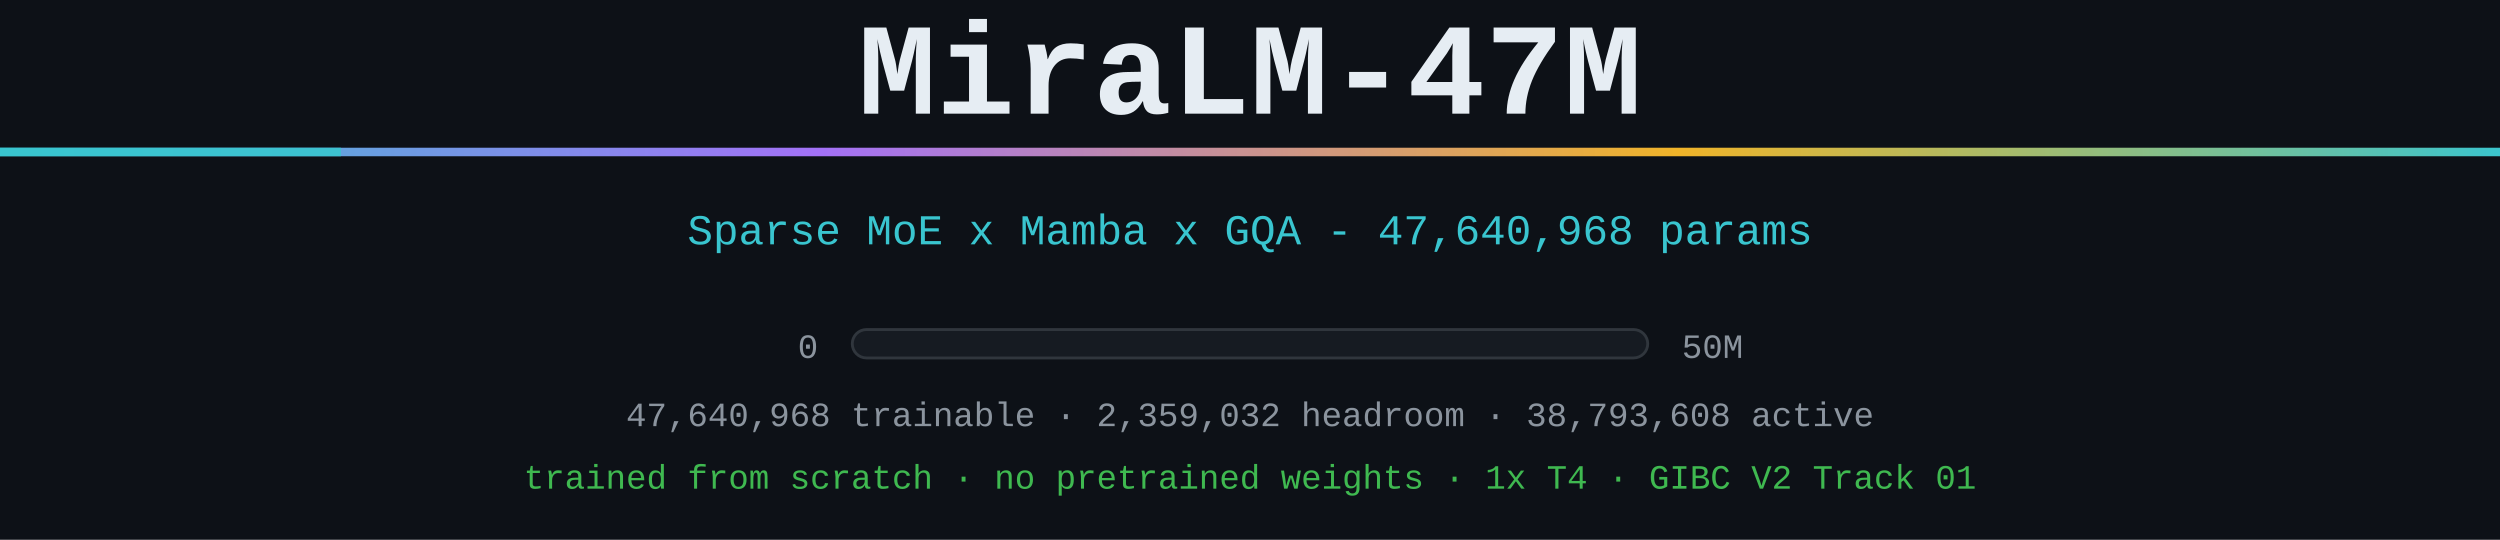
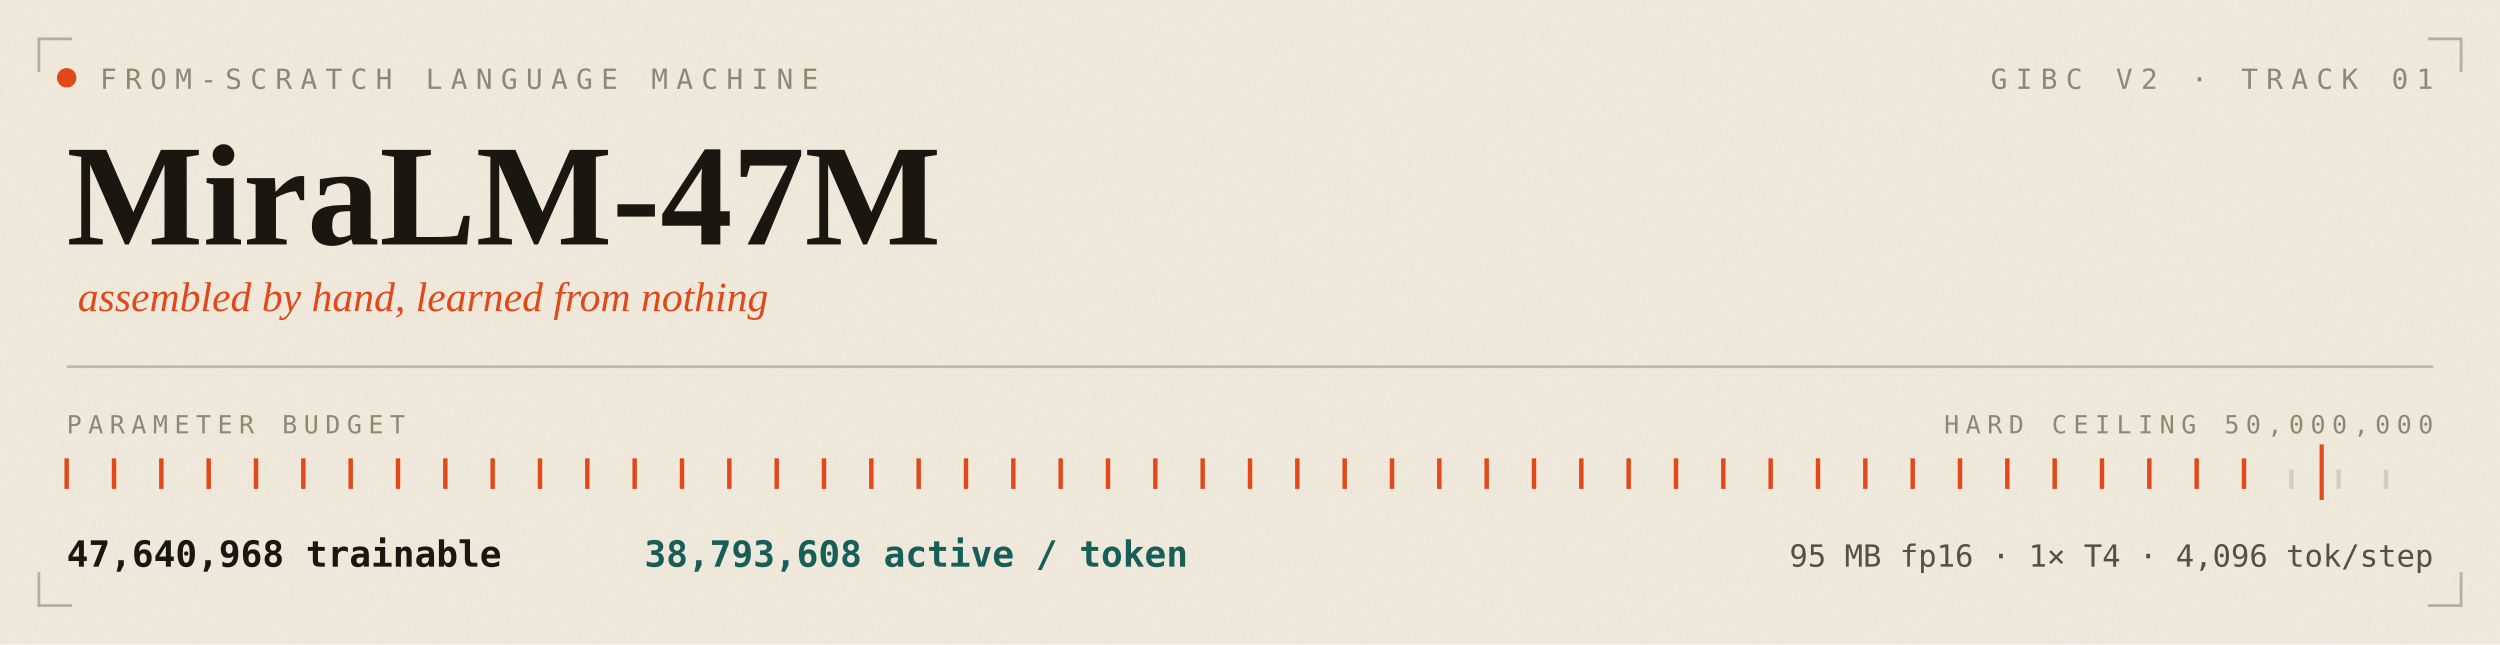
- <svg xmlns="http://www.w3.org/2000/svg" viewBox="0 0 880 190" width="880" height="190" role="img" aria-labelledby="t d">
-   <rect width="880" height="190" fill="#0d1117" />
+ <svg xmlns="http://www.w3.org/2000/svg" viewBox="0 0 900 232" width="900" height="232" role="img" aria-labelledby="t d">
  <defs>
-     <linearGradient id="g" x1="0" y1="0" x2="1" y2="0">
-       <stop offset="0.00" stop-color="#39c5cf">
-         <animate attributeName="stop-color" values="#39c5cf;#a371f7;#39c5cf" dur="9s" repeatCount="indefinite" />
-       </stop>
-       <stop offset="0.33" stop-color="#a371f7">
-         <animate attributeName="stop-color" values="#a371f7;#f0b429;#a371f7" dur="9s" repeatCount="indefinite" />
-       </stop>
-       <stop offset="0.67" stop-color="#f0b429">
-         <animate attributeName="stop-color" values="#f0b429;#39c5cf;#f0b429" dur="9s" repeatCount="indefinite" />
-       </stop>
-       <stop offset="1.00" stop-color="#39c5cf">
-         <animate attributeName="stop-color" values="#39c5cf;#39c5cf;#39c5cf" dur="9s" repeatCount="indefinite" />
-       </stop>
-     </linearGradient>
+     <filter id="grain" x="0" y="0" width="100%" height="100%">
+       <feTurbulence type="fractalNoise" baseFrequency="0.9" numOctaves="3" stitchTiles="stitch" />
+       <feColorMatrix type="saturate" values="0" />
+     </filter>
  </defs>
-   <rect x="0" y="52" width="880" height="3" fill="url(#g)">
-     <animate attributeName="x" values="0;880" dur="7s" repeatCount="indefinite" />
-   </rect>
-   <rect x="0" y="52" width="120" height="3" fill="#39c5cf" opacity="0.9">
-     <animate attributeName="x" values="880;-120" dur="3.5s" repeatCount="indefinite" />
-   </rect>
-   <text x="440" y="40" font-family="ui-monospace, SFMono-Regular, 'SF Mono', Menlo, Consolas, 'Liberation Mono', monospace" font-size="46" font-weight="700" fill="#e6edf3" text-anchor="middle">MiraLM-47M</text>
-   <text x="440" y="86" font-family="ui-monospace, SFMono-Regular, 'SF Mono', Menlo, Consolas, 'Liberation Mono', monospace" font-size="15" font-weight="500" fill="#39c5cf" text-anchor="middle">Sparse MoE  x  Mamba  x  GQA  -  47,640,968 params</text>
-   <rect x="300" y="116" width="280" height="10" rx="5" fill="#161b22" stroke="#30363d" />
-   <rect x="300" y="116" width="0" height="10" rx="5" fill="#f0b429">
-     <animate attributeName="width" values="0;266" dur="1.6s" fill="freeze" />
-   </rect>
-   <text x="288" y="126" font-family="ui-monospace, SFMono-Regular, 'SF Mono', Menlo, Consolas, 'Liberation Mono', monospace" font-size="12" font-weight="400" fill="#8b949e" text-anchor="end">0</text>
-   <text x="592" y="126" font-family="ui-monospace, SFMono-Regular, 'SF Mono', Menlo, Consolas, 'Liberation Mono', monospace" font-size="12" font-weight="400" fill="#8b949e" text-anchor="start">50M</text>
-   <text x="440" y="150" font-family="ui-monospace, SFMono-Regular, 'SF Mono', Menlo, Consolas, 'Liberation Mono', monospace" font-size="12" font-weight="400" fill="#8b949e" text-anchor="middle">47,640,968 trainable  ·  2,359,032 headroom  ·  38,793,608 active</text>
-   <text x="440" y="172" font-family="ui-monospace, SFMono-Regular, 'SF Mono', Menlo, Consolas, 'Liberation Mono', monospace" font-size="12" font-weight="400" fill="#3fb950" text-anchor="middle">trained from scratch  ·  no pretrained weights  ·  1x T4  ·  GIBC V2 Track 01</text>
+   <rect width="900" height="232" fill="#f0e9db" />
+   <rect width="900" height="232" filter="url(#grain)" opacity="0.045" />
+   <path d="M 14 26 L 14 14 L 26 14" fill="none" stroke="#8f8771" stroke-width="1" stroke-opacity="0.6" />
+   <path d="M 886 26 L 886 14 L 874 14" fill="none" stroke="#8f8771" stroke-width="1" stroke-opacity="0.6" />
+   <path d="M 14 206 L 14 218 L 26 218" fill="none" stroke="#8f8771" stroke-width="1" stroke-opacity="0.6" />
+   <path d="M 886 206 L 886 218 L 874 218" fill="none" stroke="#8f8771" stroke-width="1" stroke-opacity="0.6" />
+   <circle cx="24" cy="28" r="3.5" fill="#e1491a">
+     <animate attributeName="opacity" values="1;0.25;1" dur="1.8s" repeatCount="indefinite" />
+   </circle>
+   <text x="36" y="32" font-family="'IBM Plex Mono', ui-monospace, SFMono-Regular, Menlo, Consolas, monospace" font-size="10" font-weight="400" fill="#8f8771" text-anchor="start" letter-spacing="0.30em">FROM-SCRATCH LANGUAGE MACHINE</text>
+   <text x="876" y="32" font-family="'IBM Plex Mono', ui-monospace, SFMono-Regular, Menlo, Consolas, monospace" font-size="10" font-weight="400" fill="#8f8771" text-anchor="end" letter-spacing="0.30em">GIBC V2 · TRACK 01</text>
+   <text x="24" y="88" font-family="Georgia, 'Iowan Old Style', 'Times New Roman', serif" font-size="52" font-weight="700" fill="#1a1711" text-anchor="start">MiraLM-47M</text>
+   <text x="28" y="112" font-family="Georgia, 'Iowan Old Style', 'Times New Roman', serif" font-size="15" font-weight="400" fill="#e1491a" text-anchor="start" font-style="italic">assembled by hand, learned from nothing</text>
+   <line x1="24" y1="132" x2="876" y2="132" stroke="#bcae90" stroke-width="1" stroke-opacity="0.8" />
+   <text x="24" y="156" font-family="'IBM Plex Mono', ui-monospace, SFMono-Regular, Menlo, Consolas, monospace" font-size="9" font-weight="400" fill="#8f8771" text-anchor="start" letter-spacing="0.26em">PARAMETER BUDGET</text>
+   <text x="876" y="156" font-family="'IBM Plex Mono', ui-monospace, SFMono-Regular, Menlo, Consolas, monospace" font-size="9" font-weight="400" fill="#8f8771" text-anchor="end" letter-spacing="0.26em">HARD CEILING 50,000,000</text>
+   <line x1="24.00" y1="176" x2="24.00" y2="165" stroke="#e1491a" stroke-width="1.6" stroke-opacity="1.0" />
+   <line x1="41.04" y1="176" x2="41.04" y2="165" stroke="#e1491a" stroke-width="1.6" stroke-opacity="1.0" />
+   <line x1="58.08" y1="176" x2="58.08" y2="165" stroke="#e1491a" stroke-width="1.6" stroke-opacity="1.0" />
+   <line x1="75.12" y1="176" x2="75.12" y2="165" stroke="#e1491a" stroke-width="1.6" stroke-opacity="1.0" />
+   <line x1="92.16" y1="176" x2="92.16" y2="165" stroke="#e1491a" stroke-width="1.6" stroke-opacity="1.0" />
+   <line x1="109.20" y1="176" x2="109.20" y2="165" stroke="#e1491a" stroke-width="1.6" stroke-opacity="1.0" />
+   <line x1="126.24" y1="176" x2="126.24" y2="165" stroke="#e1491a" stroke-width="1.6" stroke-opacity="1.0" />
+   <line x1="143.28" y1="176" x2="143.28" y2="165" stroke="#e1491a" stroke-width="1.6" stroke-opacity="1.0" />
+   <line x1="160.32" y1="176" x2="160.32" y2="165" stroke="#e1491a" stroke-width="1.6" stroke-opacity="1.0" />
+   <line x1="177.36" y1="176" x2="177.36" y2="165" stroke="#e1491a" stroke-width="1.6" stroke-opacity="1.0" />
+   <line x1="194.40" y1="176" x2="194.40" y2="165" stroke="#e1491a" stroke-width="1.6" stroke-opacity="1.0" />
+   <line x1="211.44" y1="176" x2="211.44" y2="165" stroke="#e1491a" stroke-width="1.6" stroke-opacity="1.0" />
+   <line x1="228.48" y1="176" x2="228.48" y2="165" stroke="#e1491a" stroke-width="1.6" stroke-opacity="1.0" />
+   <line x1="245.52" y1="176" x2="245.52" y2="165" stroke="#e1491a" stroke-width="1.6" stroke-opacity="1.0" />
+   <line x1="262.56" y1="176" x2="262.56" y2="165" stroke="#e1491a" stroke-width="1.6" stroke-opacity="1.0" />
+   <line x1="279.60" y1="176" x2="279.60" y2="165" stroke="#e1491a" stroke-width="1.6" stroke-opacity="1.0" />
+   <line x1="296.64" y1="176" x2="296.64" y2="165" stroke="#e1491a" stroke-width="1.6" stroke-opacity="1.0" />
+   <line x1="313.68" y1="176" x2="313.68" y2="165" stroke="#e1491a" stroke-width="1.6" stroke-opacity="1.0" />
+   <line x1="330.72" y1="176" x2="330.72" y2="165" stroke="#e1491a" stroke-width="1.6" stroke-opacity="1.0" />
+   <line x1="347.76" y1="176" x2="347.76" y2="165" stroke="#e1491a" stroke-width="1.6" stroke-opacity="1.0" />
+   <line x1="364.80" y1="176" x2="364.80" y2="165" stroke="#e1491a" stroke-width="1.6" stroke-opacity="1.0" />
+   <line x1="381.84" y1="176" x2="381.84" y2="165" stroke="#e1491a" stroke-width="1.6" stroke-opacity="1.0" />
+   <line x1="398.88" y1="176" x2="398.88" y2="165" stroke="#e1491a" stroke-width="1.6" stroke-opacity="1.0" />
+   <line x1="415.92" y1="176" x2="415.92" y2="165" stroke="#e1491a" stroke-width="1.6" stroke-opacity="1.0" />
+   <line x1="432.96" y1="176" x2="432.96" y2="165" stroke="#e1491a" stroke-width="1.6" stroke-opacity="1.0" />
+   <line x1="450.00" y1="176" x2="450.00" y2="165" stroke="#e1491a" stroke-width="1.6" stroke-opacity="1.0" />
+   <line x1="467.04" y1="176" x2="467.04" y2="165" stroke="#e1491a" stroke-width="1.6" stroke-opacity="1.0" />
+   <line x1="484.08" y1="176" x2="484.08" y2="165" stroke="#e1491a" stroke-width="1.6" stroke-opacity="1.0" />
+   <line x1="501.12" y1="176" x2="501.12" y2="165" stroke="#e1491a" stroke-width="1.6" stroke-opacity="1.0" />
+   <line x1="518.16" y1="176" x2="518.16" y2="165" stroke="#e1491a" stroke-width="1.6" stroke-opacity="1.0" />
+   <line x1="535.20" y1="176" x2="535.20" y2="165" stroke="#e1491a" stroke-width="1.6" stroke-opacity="1.0" />
+   <line x1="552.24" y1="176" x2="552.24" y2="165" stroke="#e1491a" stroke-width="1.6" stroke-opacity="1.0" />
+   <line x1="569.28" y1="176" x2="569.28" y2="165" stroke="#e1491a" stroke-width="1.6" stroke-opacity="1.0" />
+   <line x1="586.32" y1="176" x2="586.32" y2="165" stroke="#e1491a" stroke-width="1.6" stroke-opacity="1.0" />
+   <line x1="603.36" y1="176" x2="603.36" y2="165" stroke="#e1491a" stroke-width="1.6" stroke-opacity="1.0" />
+   <line x1="620.40" y1="176" x2="620.40" y2="165" stroke="#e1491a" stroke-width="1.6" stroke-opacity="1.0" />
+   <line x1="637.44" y1="176" x2="637.44" y2="165" stroke="#e1491a" stroke-width="1.6" stroke-opacity="1.0" />
+   <line x1="654.48" y1="176" x2="654.48" y2="165" stroke="#e1491a" stroke-width="1.6" stroke-opacity="1.0" />
+   <line x1="671.52" y1="176" x2="671.52" y2="165" stroke="#e1491a" stroke-width="1.6" stroke-opacity="1.0" />
+   <line x1="688.56" y1="176" x2="688.56" y2="165" stroke="#e1491a" stroke-width="1.6" stroke-opacity="1.0" />
+   <line x1="705.60" y1="176" x2="705.60" y2="165" stroke="#e1491a" stroke-width="1.6" stroke-opacity="1.0" />
+   <line x1="722.64" y1="176" x2="722.64" y2="165" stroke="#e1491a" stroke-width="1.6" stroke-opacity="1.0" />
+   <line x1="739.68" y1="176" x2="739.68" y2="165" stroke="#e1491a" stroke-width="1.6" stroke-opacity="1.0" />
+   <line x1="756.72" y1="176" x2="756.72" y2="165" stroke="#e1491a" stroke-width="1.6" stroke-opacity="1.0" />
+   <line x1="773.76" y1="176" x2="773.76" y2="165" stroke="#e1491a" stroke-width="1.6" stroke-opacity="1.0" />
+   <line x1="790.80" y1="176" x2="790.80" y2="165" stroke="#e1491a" stroke-width="1.6" stroke-opacity="1.0" />
+   <line x1="807.84" y1="176" x2="807.84" y2="165" stroke="#e1491a" stroke-width="1.6" stroke-opacity="1.0" />
+   <line x1="824.88" y1="176" x2="824.88" y2="169" stroke="#bcae90" stroke-width="1.6" stroke-opacity="0.45" />
+   <line x1="841.92" y1="176" x2="841.92" y2="169" stroke="#bcae90" stroke-width="1.6" stroke-opacity="0.45" />
+   <line x1="858.96" y1="176" x2="858.96" y2="169" stroke="#bcae90" stroke-width="1.6" stroke-opacity="0.45" />
+   <line x1="835.8" y1="160" x2="835.8" y2="180" stroke="#e1491a" stroke-width="1.5">
+     <animate attributeName="stroke-opacity" values="1;0.35;1" dur="2s" repeatCount="indefinite" />
+   </line>
+   <text x="24" y="204" font-family="'IBM Plex Mono', ui-monospace, SFMono-Regular, Menlo, Consolas, monospace" font-size="13" font-weight="600" fill="#1a1711" text-anchor="start">47,640,968 trainable</text>
+   <text x="232" y="204" font-family="'IBM Plex Mono', ui-monospace, SFMono-Regular, Menlo, Consolas, monospace" font-size="13" font-weight="600" fill="#175e58" text-anchor="start">38,793,608 active / token</text>
+   <text x="876" y="204" font-family="'IBM Plex Mono', ui-monospace, SFMono-Regular, Menlo, Consolas, monospace" font-size="11" font-weight="400" fill="#55503f" text-anchor="end">95 MB fp16 · 1× T4 · 4,096 tok/step</text>
</svg>
